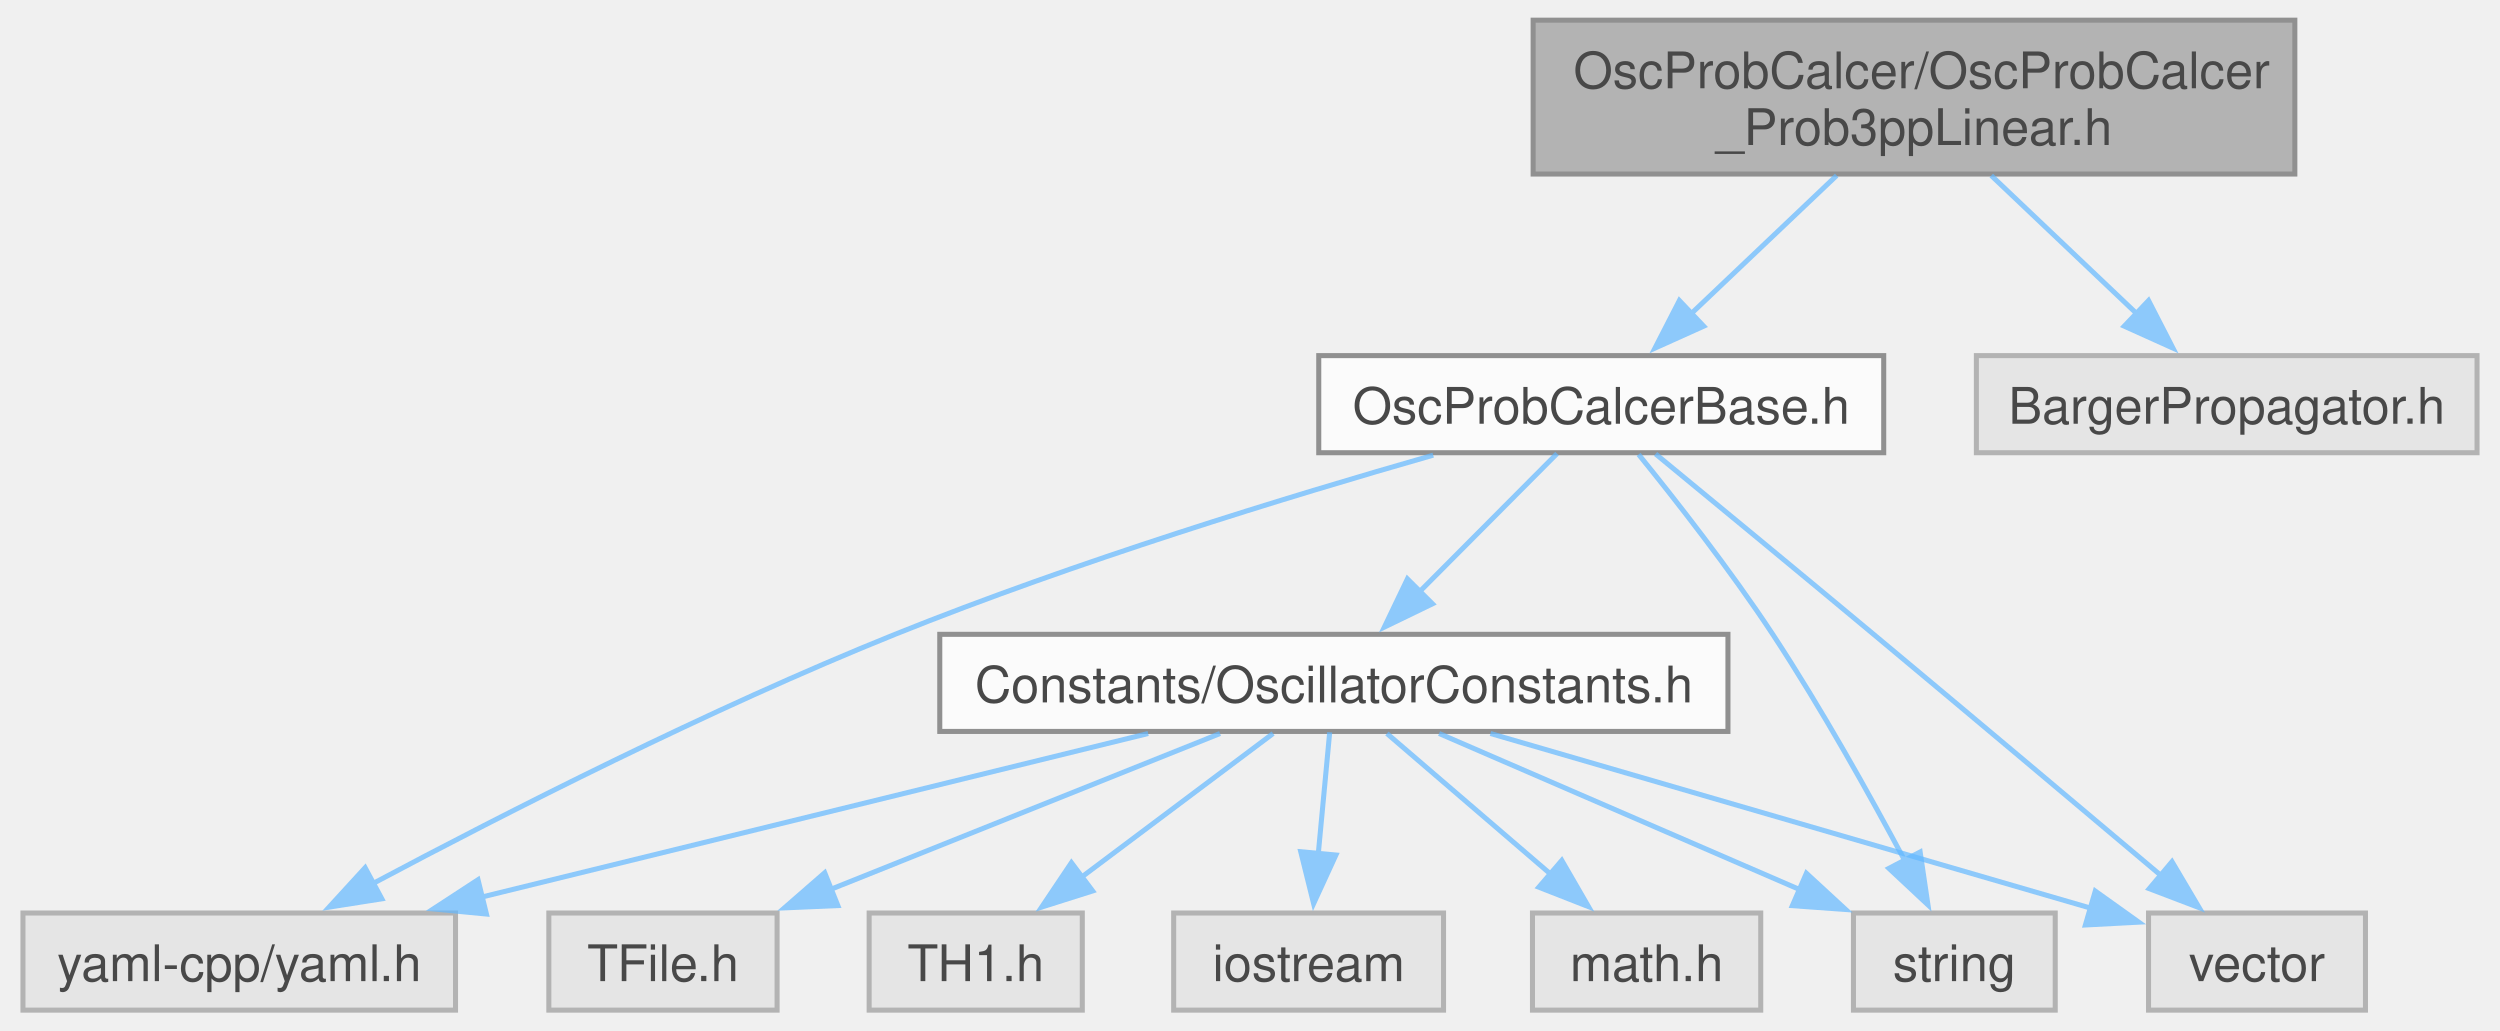
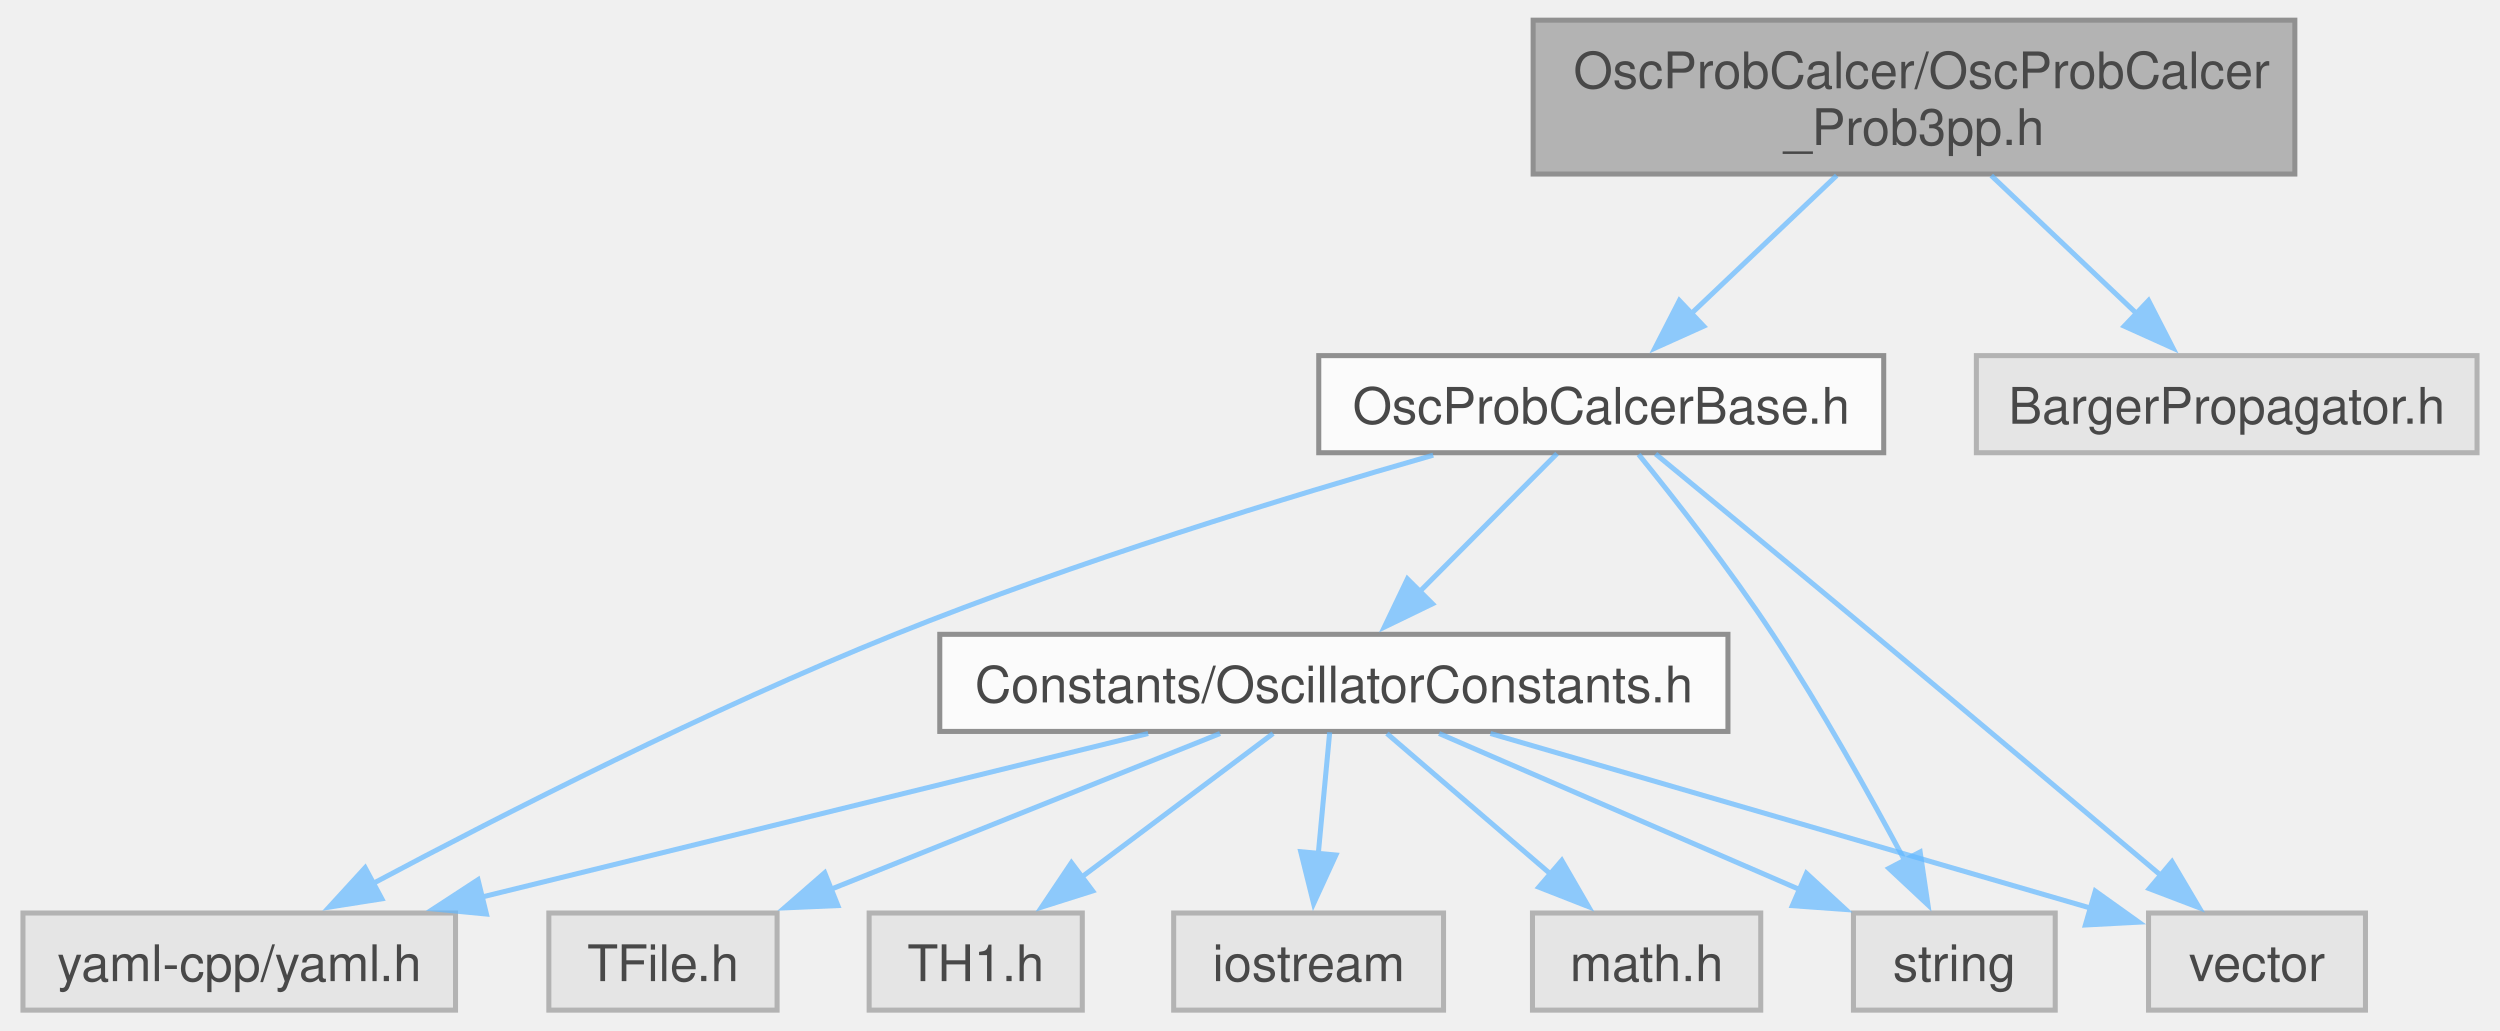
<svg xmlns="http://www.w3.org/2000/svg" xmlns:xlink="http://www.w3.org/1999/xlink" width="495pt" height="204pt" viewBox="0.00 0.00 494.50 204.25">
  <svg id="main" version="1.1" xml:space="preserve">
    <style type="text/css">
.node, .edge {opacity: 0.7;}
.node.selected, .edge.selected {opacity: 1;}
.edge:hover path { stroke: red; }
.edge:hover polygon { stroke: red; fill: red; }
</style>
    <svg id="graph" class="graph">
      <g id="graph0" class="graph" transform="scale(1 1) rotate(0) translate(4 200.25)">
        <g id="Node000001" class="node">
          <g id="a_Node000001">
            <a xlink:title=" ">
              <polygon fill="#999999" stroke="#666666" points="450.38,-196.25 299.38,-196.25 299.38,-165.75 450.38,-165.75 450.38,-196.25" />
              <text text-anchor="start" x="307.38" y="-182.75" font-family="Helvetica,sans-Serif" font-size="10.00">OscProbCalcer/OscProbCalcer</text>
-               <text text-anchor="middle" x="374.88" y="-171.5" font-family="Helvetica,sans-Serif" font-size="10.00">_Prob3ppLinear.h</text>
+               <text text-anchor="middle" x="374.88" y="-171.5" font-family="Helvetica,sans-Serif" font-size="10.00">_Prob3pp.h</text>
            </a>
          </g>
        </g>
        <g id="Node000002" class="node">
          <g id="a_Node000002">
            <a xlink:href="OscProbCalcerBase_8h.html" target="_top" xlink:title=" ">
              <polygon fill="white" stroke="#666666" points="368.88,-129.75 256.88,-129.75 256.88,-110.5 368.88,-110.5 368.88,-129.75" />
              <text text-anchor="middle" x="312.88" y="-116.25" font-family="Helvetica,sans-Serif" font-size="10.00">OscProbCalcerBase.h</text>
            </a>
          </g>
        </g>
        <g id="edge1_Node000001_Node000002" class="edge">
          <g id="a_edge1_Node000001_Node000002">
            <a xlink:title=" ">
              <path fill="none" stroke="#63b8ff" d="M359.55,-165.45C350.84,-157.17 339.88,-146.77 330.77,-138.12" />
              <polygon fill="#63b8ff" stroke="#63b8ff" points="333.19,-135.59 323.53,-131.24 328.37,-140.67 333.19,-135.59" />
            </a>
          </g>
        </g>
        <g id="Node000011" class="node">
          <g id="a_Node000011">
            <a xlink:title=" ">
              <polygon fill="#e0e0e0" stroke="#999999" points="486.5,-129.75 387.25,-129.75 387.25,-110.5 486.5,-110.5 486.5,-129.75" />
              <text text-anchor="middle" x="436.88" y="-116.25" font-family="Helvetica,sans-Serif" font-size="10.00">BargerPropagator.h</text>
            </a>
          </g>
        </g>
        <g id="edge13_Node000001_Node000011" class="edge">
          <g id="a_edge13_Node000001_Node000011">
            <a xlink:title=" ">
              <path fill="none" stroke="#63b8ff" d="M390.2,-165.45C398.91,-157.17 409.87,-146.77 418.98,-138.12" />
              <polygon fill="#63b8ff" stroke="#63b8ff" points="421.38,-140.67 426.22,-131.24 416.56,-135.59 421.38,-140.67" />
            </a>
          </g>
        </g>
        <g id="Node000003" class="node">
          <g id="a_Node000003">
            <a xlink:href="OscillatorConstants_8h.html" target="_top" xlink:title=" ">
              <polygon fill="white" stroke="#666666" points="338,-74.5 181.75,-74.5 181.75,-55.25 338,-55.25 338,-74.5" />
              <text text-anchor="middle" x="259.88" y="-61" font-family="Helvetica,sans-Serif" font-size="10.00">Constants/OscillatorConstants.h</text>
            </a>
          </g>
        </g>
        <g id="edge2_Node000002_Node000003" class="edge">
          <g id="a_edge2_Node000002_Node000003">
            <a xlink:title=" ">
              <path fill="none" stroke="#63b8ff" d="M304.12,-110.33C296.73,-102.9 285.91,-92.04 276.83,-82.91" />
              <polygon fill="#63b8ff" stroke="#63b8ff" points="279.42,-80.55 269.88,-75.93 274.46,-85.49 279.42,-80.55" />
            </a>
          </g>
        </g>
        <g id="Node000005" class="node">
          <g id="a_Node000005">
            <a xlink:title=" ">
              <polygon fill="#e0e0e0" stroke="#999999" points="85.75,-19.25 0,-19.25 0,0 85.75,0 85.75,-19.25" />
              <text text-anchor="middle" x="42.88" y="-5.75" font-family="Helvetica,sans-Serif" font-size="10.00">yaml-cpp/yaml.h</text>
            </a>
          </g>
        </g>
        <g id="edge12_Node000002_Node000005" class="edge">
          <g id="a_edge12_Node000002_Node000005">
            <a xlink:title=" ">
              <path fill="none" stroke="#63b8ff" d="M279.57,-110.02C250.9,-101.82 208.61,-88.88 172.88,-74.5 136.13,-59.71 95.39,-38.94 69.48,-25.15" />
              <polygon fill="#63b8ff" stroke="#63b8ff" points="71.14,-22.07 60.68,-20.42 67.83,-28.23 71.14,-22.07" />
            </a>
          </g>
        </g>
        <g id="Node000008" class="node">
          <g id="a_Node000008">
            <a xlink:title=" ">
              <polygon fill="#e0e0e0" stroke="#999999" points="402.88,-19.25 362.88,-19.25 362.88,0 402.88,0 402.88,-19.25" />
              <text text-anchor="middle" x="382.88" y="-5.75" font-family="Helvetica,sans-Serif" font-size="10.00">string</text>
            </a>
          </g>
        </g>
        <g id="edge11_Node000002_Node000008" class="edge">
          <g id="a_edge11_Node000002_Node000008">
            <a xlink:title=" ">
              <path fill="none" stroke="#63b8ff" d="M320.29,-110.16C327.45,-101.34 338.41,-87.35 346.88,-74.5 356.51,-59.86 366.19,-42.49 373.09,-29.57" />
              <polygon fill="#63b8ff" stroke="#63b8ff" points="376.1,-31.35 377.65,-20.87 369.91,-28.1 376.1,-31.35" />
            </a>
          </g>
        </g>
        <g id="Node000010" class="node">
          <g id="a_Node000010">
            <a xlink:title=" ">
              <polygon fill="#e0e0e0" stroke="#999999" points="464.38,-19.25 421.38,-19.25 421.38,0 464.38,0 464.38,-19.25" />
              <text text-anchor="middle" x="442.88" y="-5.75" font-family="Helvetica,sans-Serif" font-size="10.00">vector</text>
            </a>
          </g>
        </g>
        <g id="edge10_Node000002_Node000010" class="edge">
          <g id="a_edge10_Node000002_Node000010">
            <a xlink:title=" ">
              <path fill="none" stroke="#63b8ff" d="M323.65,-110.26C334.57,-101.28 351.93,-86.96 366.88,-74.5 386.39,-58.23 408.63,-39.52 423.99,-26.57" />
              <polygon fill="#63b8ff" stroke="#63b8ff" points="426.03,-29.43 431.42,-20.31 421.52,-24.08 426.03,-29.43" />
            </a>
          </g>
        </g>
        <g id="Node000004" class="node">
          <g id="a_Node000004">
            <a xlink:title=" ">
              <polygon fill="#e0e0e0" stroke="#999999" points="344.5,-19.25 299.25,-19.25 299.25,0 344.5,0 344.5,-19.25" />
              <text text-anchor="middle" x="321.88" y="-5.75" font-family="Helvetica,sans-Serif" font-size="10.00">math.h</text>
            </a>
          </g>
        </g>
        <g id="edge3_Node000003_Node000004" class="edge">
          <g id="a_edge3_Node000003_Node000004">
            <a xlink:title=" ">
              <path fill="none" stroke="#63b8ff" d="M270.39,-54.84C279.26,-47.22 292.19,-36.12 302.86,-26.95" />
              <polygon fill="#63b8ff" stroke="#63b8ff" points="305.06,-29.68 310.36,-20.51 300.5,-24.37 305.06,-29.68" />
            </a>
          </g>
        </g>
        <g id="edge4_Node000003_Node000005" class="edge">
          <g id="a_edge4_Node000003_Node000005">
            <a xlink:title=" ">
              <path fill="none" stroke="#63b8ff" d="M223.06,-54.84C186.67,-45.91 130.79,-32.2 90.92,-22.41" />
              <polygon fill="#63b8ff" stroke="#63b8ff" points="91.88,-19.05 81.34,-20.06 90.21,-25.85 91.88,-19.05" />
            </a>
          </g>
        </g>
        <g id="Node000006" class="node">
          <g id="a_Node000006">
            <a xlink:title=" ">
              <polygon fill="#e0e0e0" stroke="#999999" points="149.5,-19.25 104.25,-19.25 104.25,0 149.5,0 149.5,-19.25" />
              <text text-anchor="middle" x="126.88" y="-5.75" font-family="Helvetica,sans-Serif" font-size="10.00">TFile.h</text>
            </a>
          </g>
        </g>
        <g id="edge5_Node000003_Node000006" class="edge">
          <g id="a_edge5_Node000003_Node000006">
            <a xlink:title=" ">
              <path fill="none" stroke="#63b8ff" d="M237.31,-54.84C216.1,-46.35 184.1,-33.54 160,-23.89" />
              <polygon fill="#63b8ff" stroke="#63b8ff" points="161.54,-20.73 150.95,-20.27 158.94,-27.23 161.54,-20.73" />
            </a>
          </g>
        </g>
        <g id="Node000007" class="node">
          <g id="a_Node000007">
            <a xlink:title=" ">
              <polygon fill="#e0e0e0" stroke="#999999" points="210,-19.25 167.75,-19.25 167.75,0 210,0 210,-19.25" />
              <text text-anchor="middle" x="188.88" y="-5.75" font-family="Helvetica,sans-Serif" font-size="10.00">TH1.h</text>
            </a>
          </g>
        </g>
        <g id="edge6_Node000003_Node000007" class="edge">
          <g id="a_edge6_Node000003_Node000007">
            <a xlink:title=" ">
              <path fill="none" stroke="#63b8ff" d="M247.83,-54.84C237.47,-47.07 222.27,-35.67 209.91,-26.4" />
              <polygon fill="#63b8ff" stroke="#63b8ff" points="212.05,-23.63 201.95,-20.43 207.85,-29.23 212.05,-23.63" />
            </a>
          </g>
        </g>
        <g id="edge7_Node000003_Node000008" class="edge">
          <g id="a_edge7_Node000003_Node000008">
            <a xlink:title=" ">
              <path fill="none" stroke="#63b8ff" d="M280.74,-54.84C300.41,-46.32 330.13,-33.46 352.44,-23.8" />
              <polygon fill="#63b8ff" stroke="#63b8ff" points="353.55,-27.13 361.34,-19.95 350.77,-20.71 353.55,-27.13" />
            </a>
          </g>
        </g>
        <g id="Node000009" class="node">
          <g id="a_Node000009">
            <a xlink:title=" ">
              <polygon fill="#e0e0e0" stroke="#999999" points="281.62,-19.25 228.12,-19.25 228.12,0 281.62,0 281.62,-19.25" />
              <text text-anchor="middle" x="254.88" y="-5.75" font-family="Helvetica,sans-Serif" font-size="10.00">iostream</text>
            </a>
          </g>
        </g>
        <g id="edge8_Node000003_Node000009" class="edge">
          <g id="a_edge8_Node000003_Node000009">
            <a xlink:title=" ">
              <path fill="none" stroke="#63b8ff" d="M259.05,-55.08C258.43,-48.49 257.56,-39.21 256.77,-30.82" />
              <polygon fill="#63b8ff" stroke="#63b8ff" points="260.28,-30.75 255.86,-21.12 253.31,-31.4 260.28,-30.75" />
            </a>
          </g>
        </g>
        <g id="edge9_Node000003_Node000010" class="edge">
          <g id="a_edge9_Node000003_Node000010">
            <a xlink:title=" ">
              <path fill="none" stroke="#63b8ff" d="M290.92,-54.84C324.08,-45.19 376.43,-29.96 410.21,-20.13" />
              <polygon fill="#63b8ff" stroke="#63b8ff" points="410.82,-23.6 419.44,-17.44 408.86,-16.88 410.82,-23.6" />
            </a>
          </g>
        </g>
      </g>
    </svg>
  </svg>
  <style type="text/css">

[data-mouse-over-selected='false'] { opacity: 0.7; }
[data-mouse-over-selected='true']  { opacity: 1.0; }

</style>
</svg>
